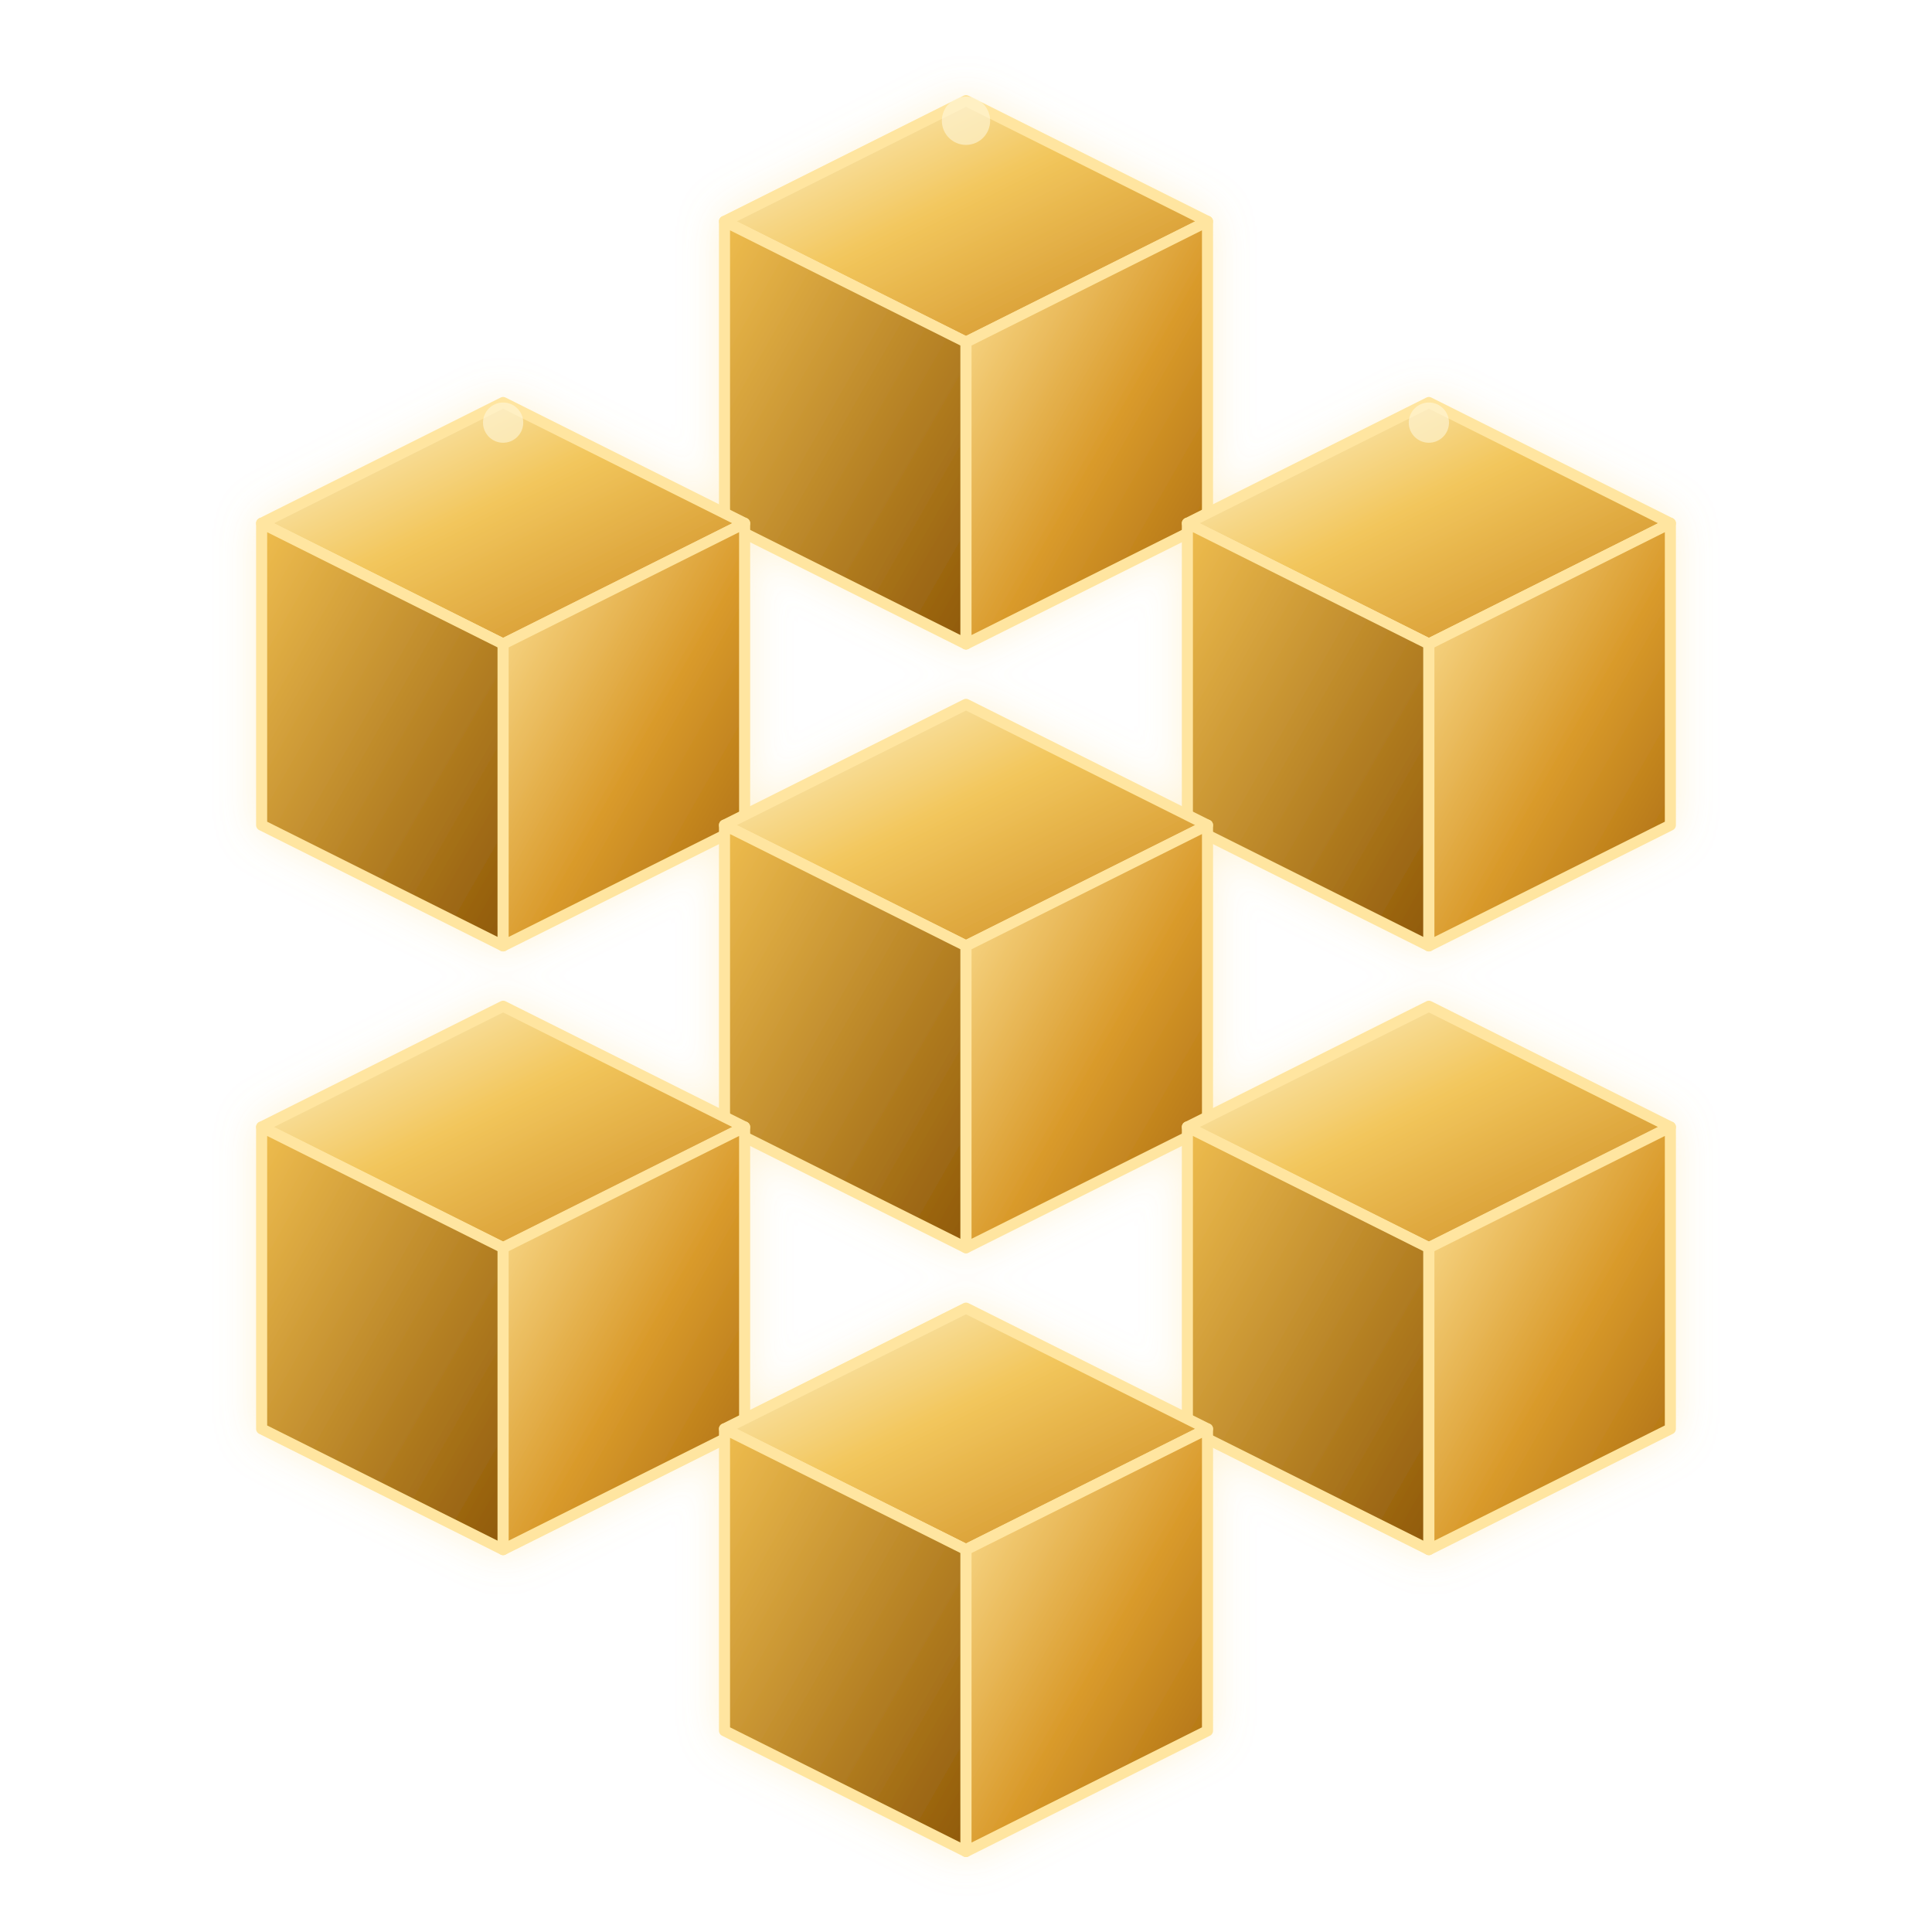
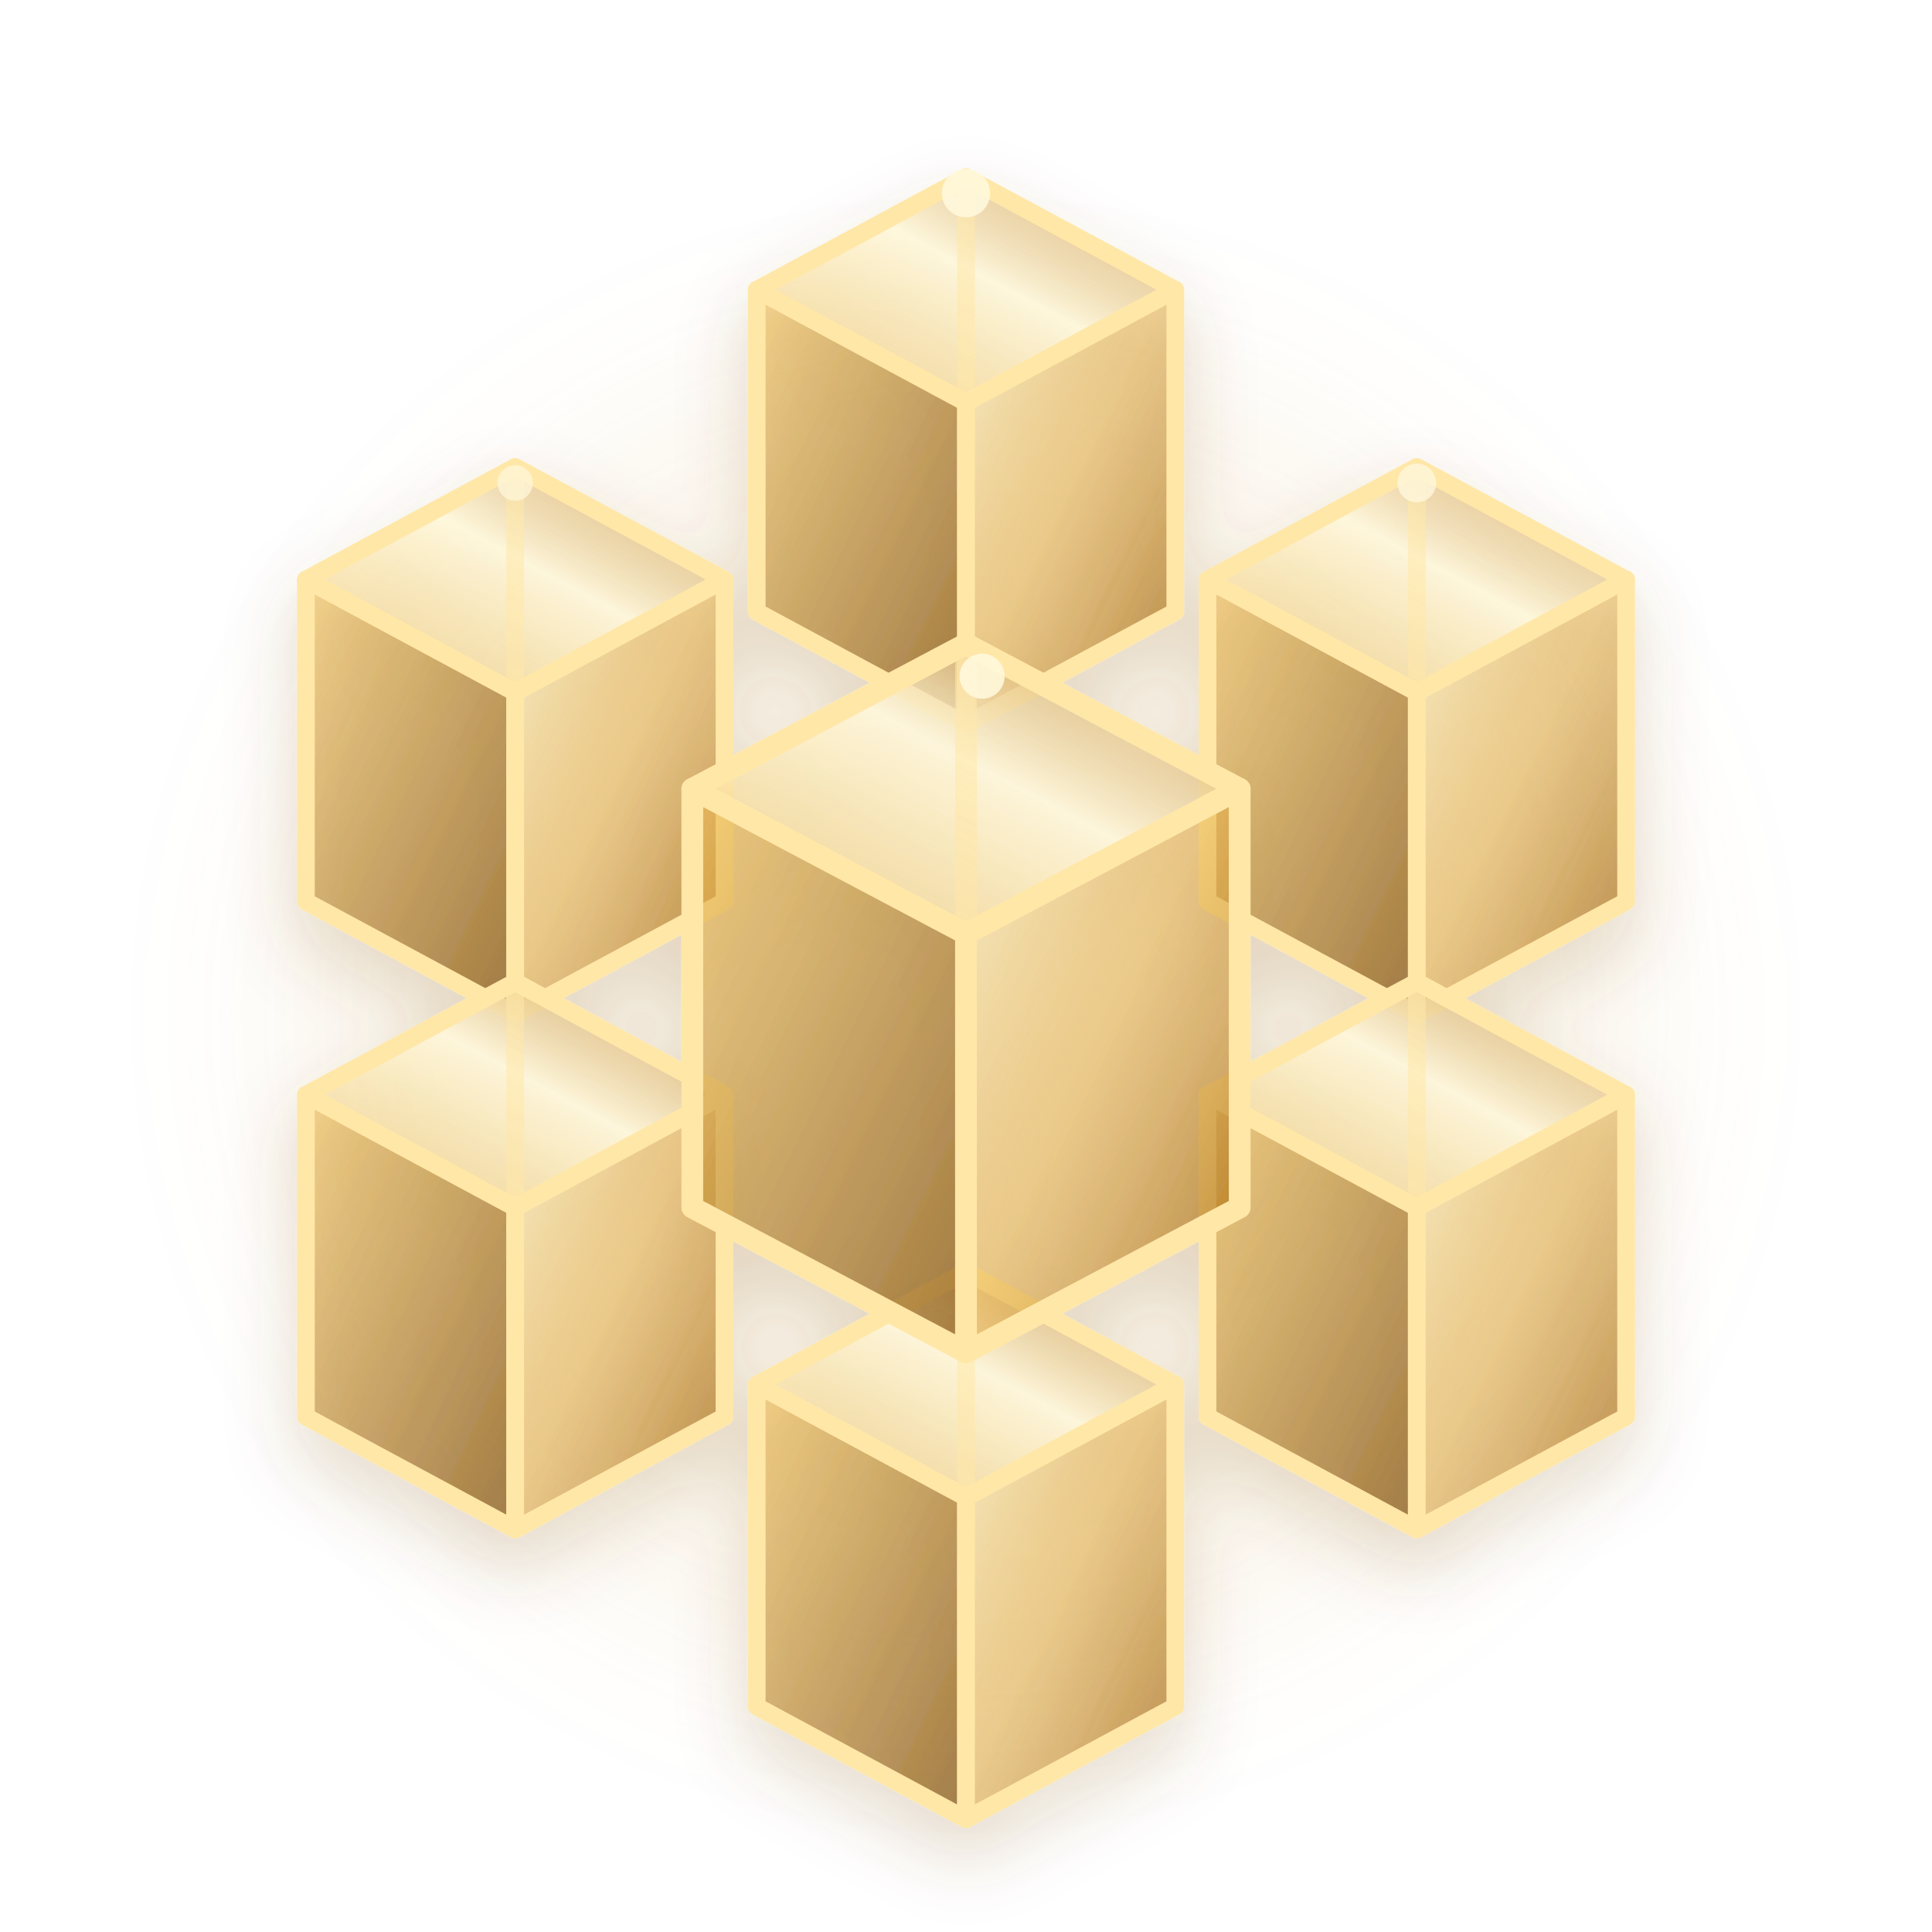
- <svg xmlns="http://www.w3.org/2000/svg" viewBox="0 0 96 96" fill="none">
+ <svg xmlns="http://www.w3.org/2000/svg" viewBox="0 0 120 120" fill="none">
  <defs>
-     <linearGradient id="top" x1="0" y1="0" x2="1" y2="1">
-       <stop stop-color="#fff7da" />
-       <stop offset=".45" stop-color="#f2c65c" />
-       <stop offset="1" stop-color="#c9861e" />
+     <linearGradient id="glassFront" x1="0" y1="0" x2="1" y2="1">
+       <stop offset="0" stop-color="#fff6cf" stop-opacity=".82" />
+       <stop offset=".45" stop-color="#e8b34a" stop-opacity=".52" />
+       <stop offset="1" stop-color="#9b5e09" stop-opacity=".72" />
    </linearGradient>
-     <linearGradient id="left" x1="0" y1="0" x2="1" y2="1">
-       <stop stop-color="#efbd4f" />
-       <stop offset="1" stop-color="#8f5908" />
+     <linearGradient id="glassTop" x1="0" y1="1" x2="1" y2="0">
+       <stop offset="0" stop-color="#f2c665" stop-opacity=".52" />
+       <stop offset=".55" stop-color="#fff8db" stop-opacity=".9" />
+       <stop offset="1" stop-color="#c4821a" stop-opacity=".45" />
    </linearGradient>
-     <linearGradient id="right" x1="0" y1="0" x2="1" y2="1">
-       <stop stop-color="#ffe49a" />
-       <stop offset=".55" stop-color="#d99a2b" />
-       <stop offset="1" stop-color="#a5680e" />
+     <linearGradient id="glassSide" x1="0" y1="0" x2="1" y2="1">
+       <stop offset="0" stop-color="#f0bf56" stop-opacity=".62" />
+       <stop offset="1" stop-color="#7f4c08" stop-opacity=".68" />
    </linearGradient>
-     <filter id="glow" x="-35%" y="-35%" width="170%" height="170%">
-       <feDropShadow dx="0" dy="1.5" stdDeviation="1.6" flood-color="#7f5109" flood-opacity=".32" />
-       <feDropShadow dx="0" dy="0" stdDeviation="1" flood-color="#ffd978" flood-opacity=".28" />
+     <filter id="edgeGlow" x="-40%" y="-40%" width="180%" height="180%">
+       <feDropShadow dx="0" dy="0" stdDeviation="1.2" flood-color="#ffd77a" flood-opacity=".72" />
+       <feDropShadow dx="0" dy="2" stdDeviation="2.2" flood-color="#7f4d08" flood-opacity=".24" />
+     </filter>
+     <filter id="softGlow" x="-60%" y="-60%" width="220%" height="220%">
+       <feGaussianBlur stdDeviation="5" />
    </filter>
  </defs>
-   <g filter="url(#glow)" stroke="#ffe5a0" stroke-width=".55" stroke-linejoin="round">
-     <g transform="translate(48 5)">
-       <path fill="url(#top)" d="M0 0 12 6 0 12-12 6Z" />
-       <path fill="url(#left)" d="M-12 6 0 12V27L-12 21Z" />
-       <path fill="url(#right)" d="M12 6 0 12V27L12 21Z" />
+   <ellipse cx="60" cy="63" rx="43" ry="42" fill="#d79a2c" opacity=".08" filter="url(#softGlow)" />
+   <g filter="url(#edgeGlow)" stroke="#ffe7a8" stroke-width="1.1" stroke-linejoin="round">
+     <g>
+       <path d="M47 18 60 11 73 18 60 25Z" fill="url(#glassTop)" />
+       <path d="M47 18 60 25V45L47 38Z" fill="url(#glassSide)" />
+       <path d="M73 18 60 25V45L73 38Z" fill="url(#glassFront)" />
+       <path d="M60 11V25M47 18l13 7 13-7" opacity=".55" />
    </g>
-     <g transform="translate(25 20)">
-       <path fill="url(#top)" d="M0 0 12 6 0 12-12 6Z" />
-       <path fill="url(#left)" d="M-12 6 0 12V27L-12 21Z" />
-       <path fill="url(#right)" d="M12 6 0 12V27L12 21Z" />
+     <g>
+       <path d="M19 36 32 29 45 36 32 43Z" fill="url(#glassTop)" />
+       <path d="M19 36 32 43V63L19 56Z" fill="url(#glassSide)" />
+       <path d="M45 36 32 43V63L45 56Z" fill="url(#glassFront)" />
+       <path d="M32 29V43M19 36l13 7 13-7" opacity=".55" />
    </g>
-     <g transform="translate(71 20)">
-       <path fill="url(#top)" d="M0 0 12 6 0 12-12 6Z" />
-       <path fill="url(#left)" d="M-12 6 0 12V27L-12 21Z" />
-       <path fill="url(#right)" d="M12 6 0 12V27L12 21Z" />
+     <g>
+       <path d="M75 36 88 29 101 36 88 43Z" fill="url(#glassTop)" />
+       <path d="M75 36 88 43V63L75 56Z" fill="url(#glassSide)" />
+       <path d="M101 36 88 43V63L101 56Z" fill="url(#glassFront)" />
+       <path d="M88 29V43M75 36l13 7 13-7" opacity=".55" />
    </g>
-     <g transform="translate(48 35)">
-       <path fill="url(#top)" d="M0 0 12 6 0 12-12 6Z" />
-       <path fill="url(#left)" d="M-12 6 0 12V27L-12 21Z" />
-       <path fill="url(#right)" d="M12 6 0 12V27L12 21Z" />
+     <g>
+       <path d="M19 68 32 61 45 68 32 75Z" fill="url(#glassTop)" />
+       <path d="M19 68 32 75V95L19 88Z" fill="url(#glassSide)" />
+       <path d="M45 68 32 75V95L45 88Z" fill="url(#glassFront)" />
+       <path d="M32 61V75M19 68l13 7 13-7" opacity=".55" />
    </g>
-     <g transform="translate(25 50)">
-       <path fill="url(#top)" d="M0 0 12 6 0 12-12 6Z" />
-       <path fill="url(#left)" d="M-12 6 0 12V27L-12 21Z" />
-       <path fill="url(#right)" d="M12 6 0 12V27L12 21Z" />
+     <g>
+       <path d="M75 68 88 61 101 68 88 75Z" fill="url(#glassTop)" />
+       <path d="M75 68 88 75V95L75 88Z" fill="url(#glassSide)" />
+       <path d="M101 68 88 75V95L101 88Z" fill="url(#glassFront)" />
+       <path d="M88 61V75M75 68l13 7 13-7" opacity=".55" />
    </g>
-     <g transform="translate(71 50)">
-       <path fill="url(#top)" d="M0 0 12 6 0 12-12 6Z" />
-       <path fill="url(#left)" d="M-12 6 0 12V27L-12 21Z" />
-       <path fill="url(#right)" d="M12 6 0 12V27L12 21Z" />
+     <g>
+       <path d="M47 86 60 79 73 86 60 93Z" fill="url(#glassTop)" />
+       <path d="M47 86 60 93V113L47 106Z" fill="url(#glassSide)" />
+       <path d="M73 86 60 93V113L73 106Z" fill="url(#glassFront)" />
+       <path d="M60 79V93M47 86l13 7 13-7" opacity=".55" />
    </g>
-     <g transform="translate(48 65)">
-       <path fill="url(#top)" d="M0 0 12 6 0 12-12 6Z" />
-       <path fill="url(#left)" d="M-12 6 0 12V27L-12 21Z" />
-       <path fill="url(#right)" d="M12 6 0 12V27L12 21Z" />
+     <g stroke-width="1.35">
+       <path d="M43 49 60 40 77 49 60 58Z" fill="url(#glassTop)" />
+       <path d="M43 49 60 58V84L43 75Z" fill="url(#glassSide)" />
+       <path d="M77 49 60 58V84L77 75Z" fill="url(#glassFront)" />
+       <path d="M60 40V58M43 49l17 9 17-9" opacity=".58" />
    </g>
  </g>
-   <g opacity=".58" fill="#fff8dc">
-     <circle cx="48" cy="6" r="1.2" />
-     <circle cx="71" cy="21" r="1" />
-     <circle cx="25" cy="21" r="1" />
+   <g fill="#fff8dc">
+     <circle cx="60" cy="12" r="1.5" opacity=".9" />
+     <circle cx="88" cy="30" r="1.2" opacity=".8" />
+     <circle cx="32" cy="30" r="1.1" opacity=".72" />
+     <circle cx="61" cy="42" r="1.4" opacity=".9" />
  </g>
</svg>
